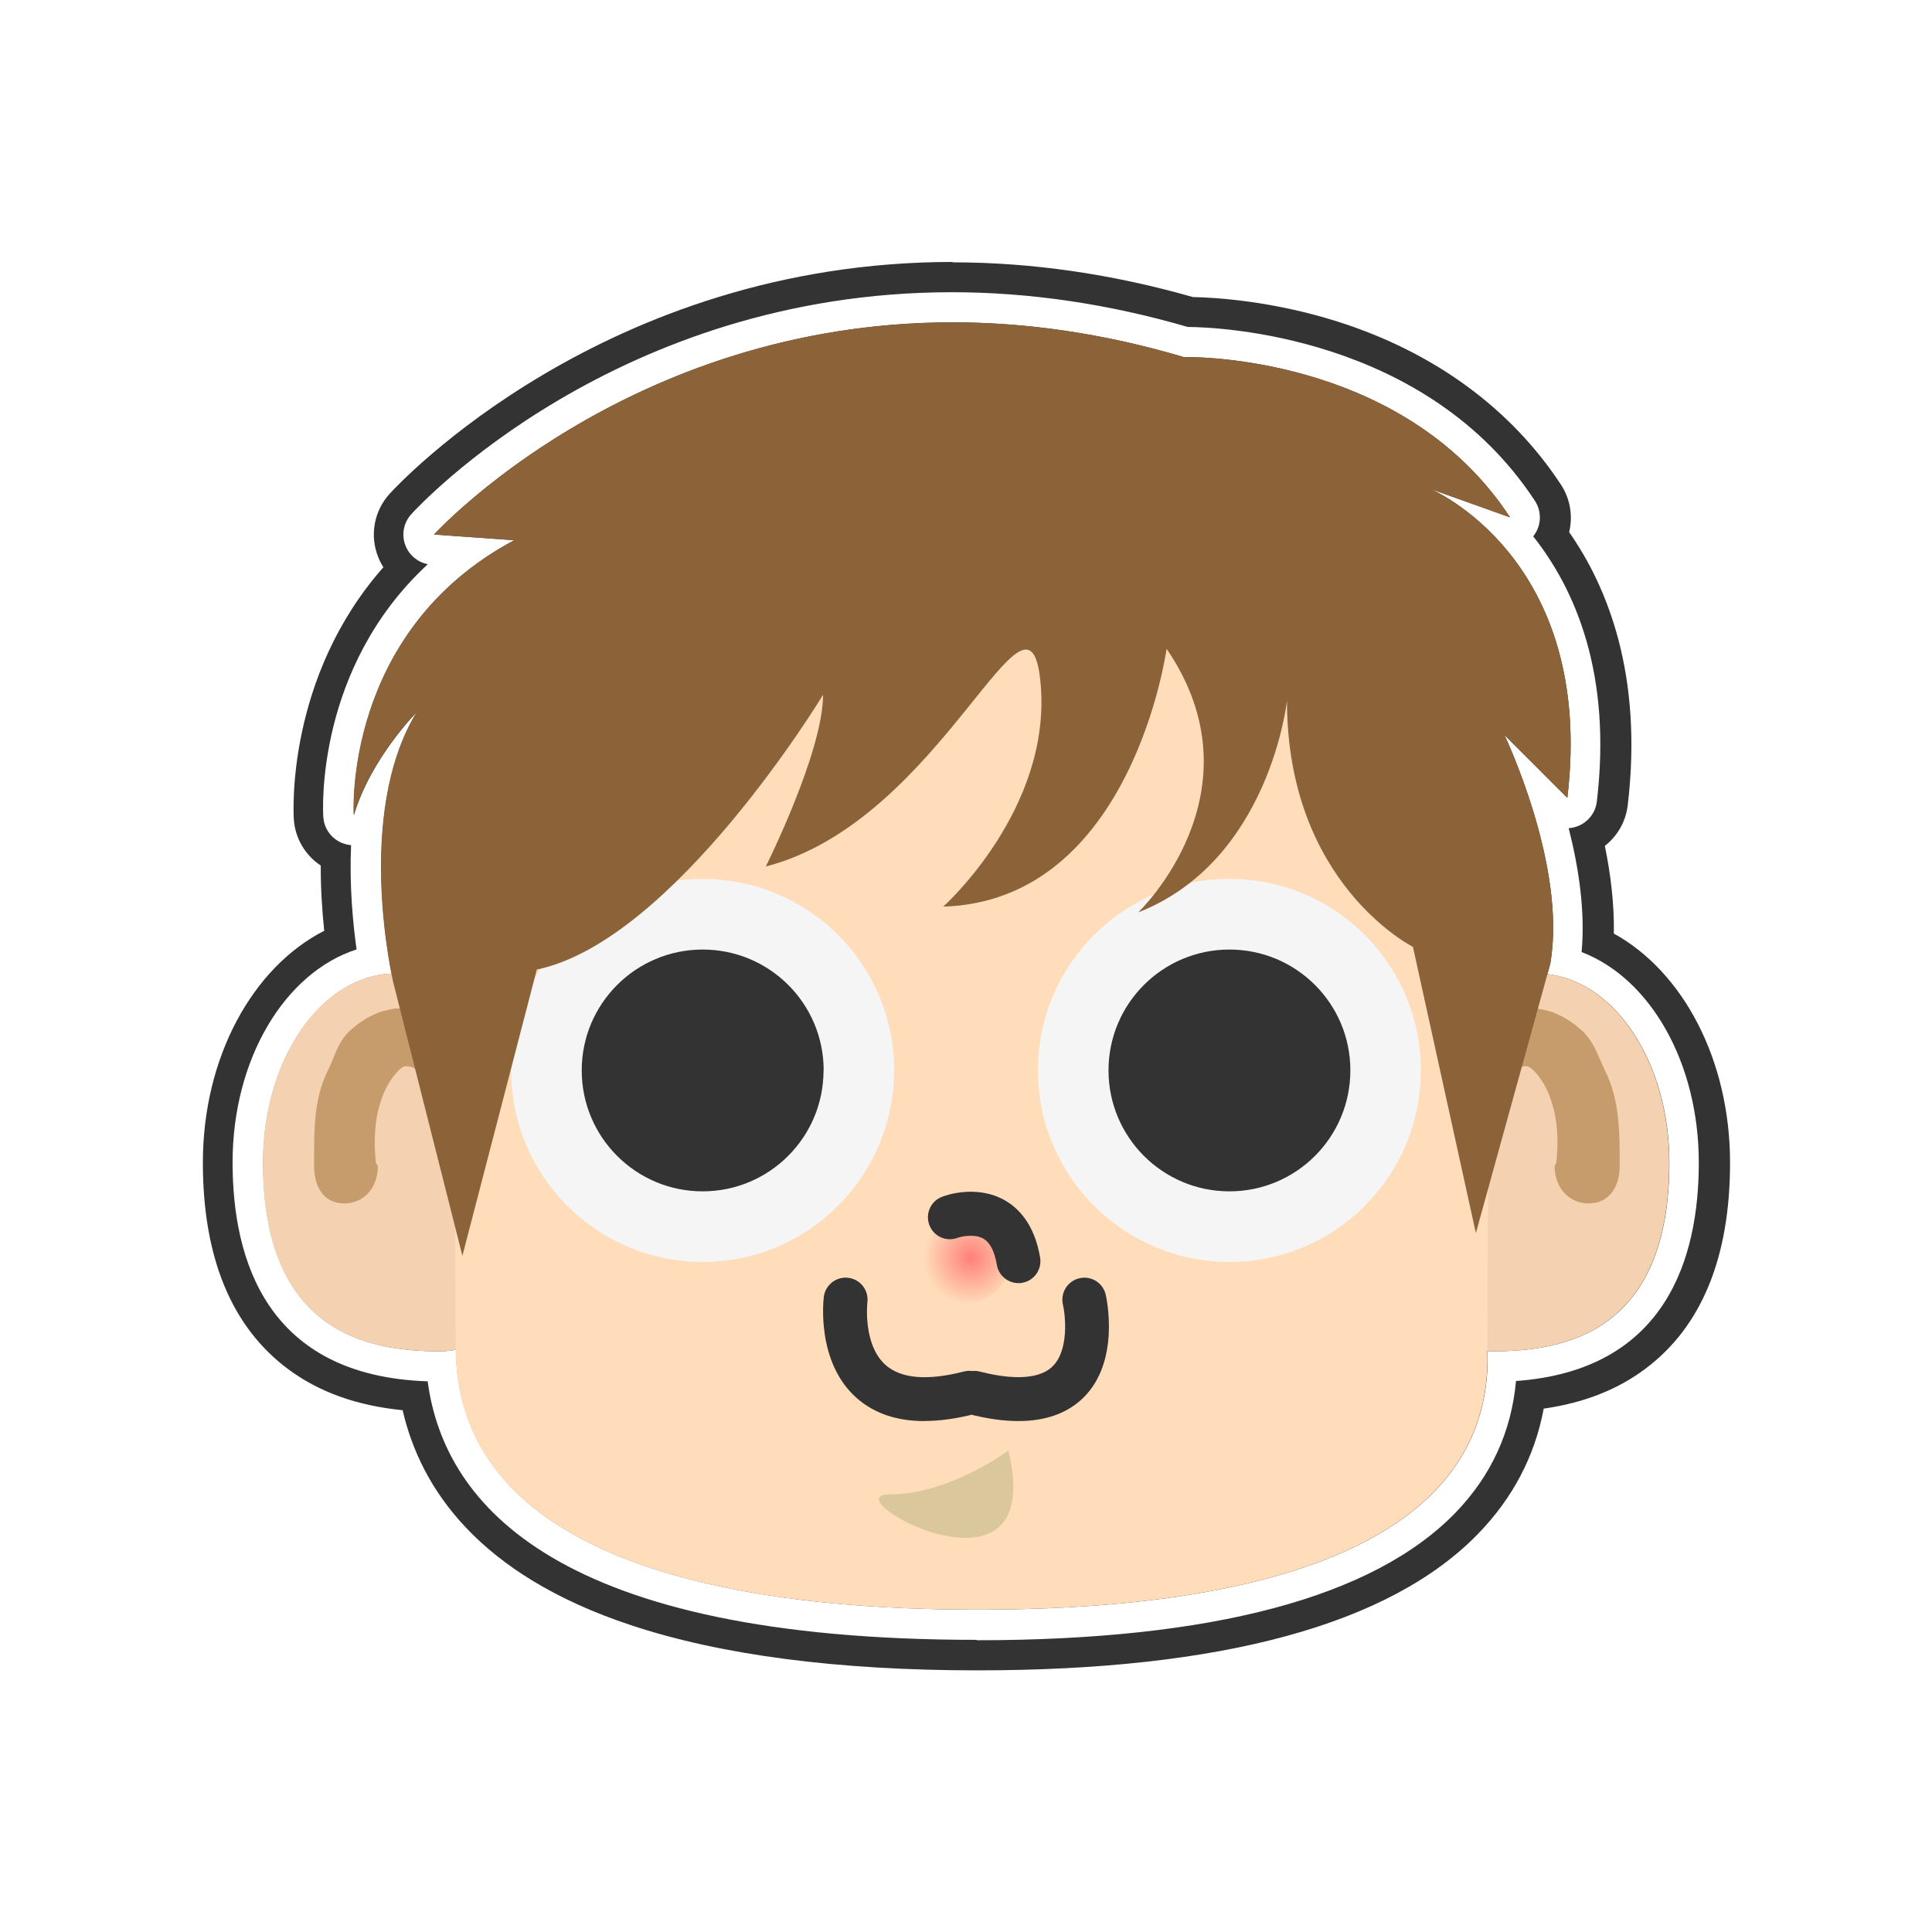
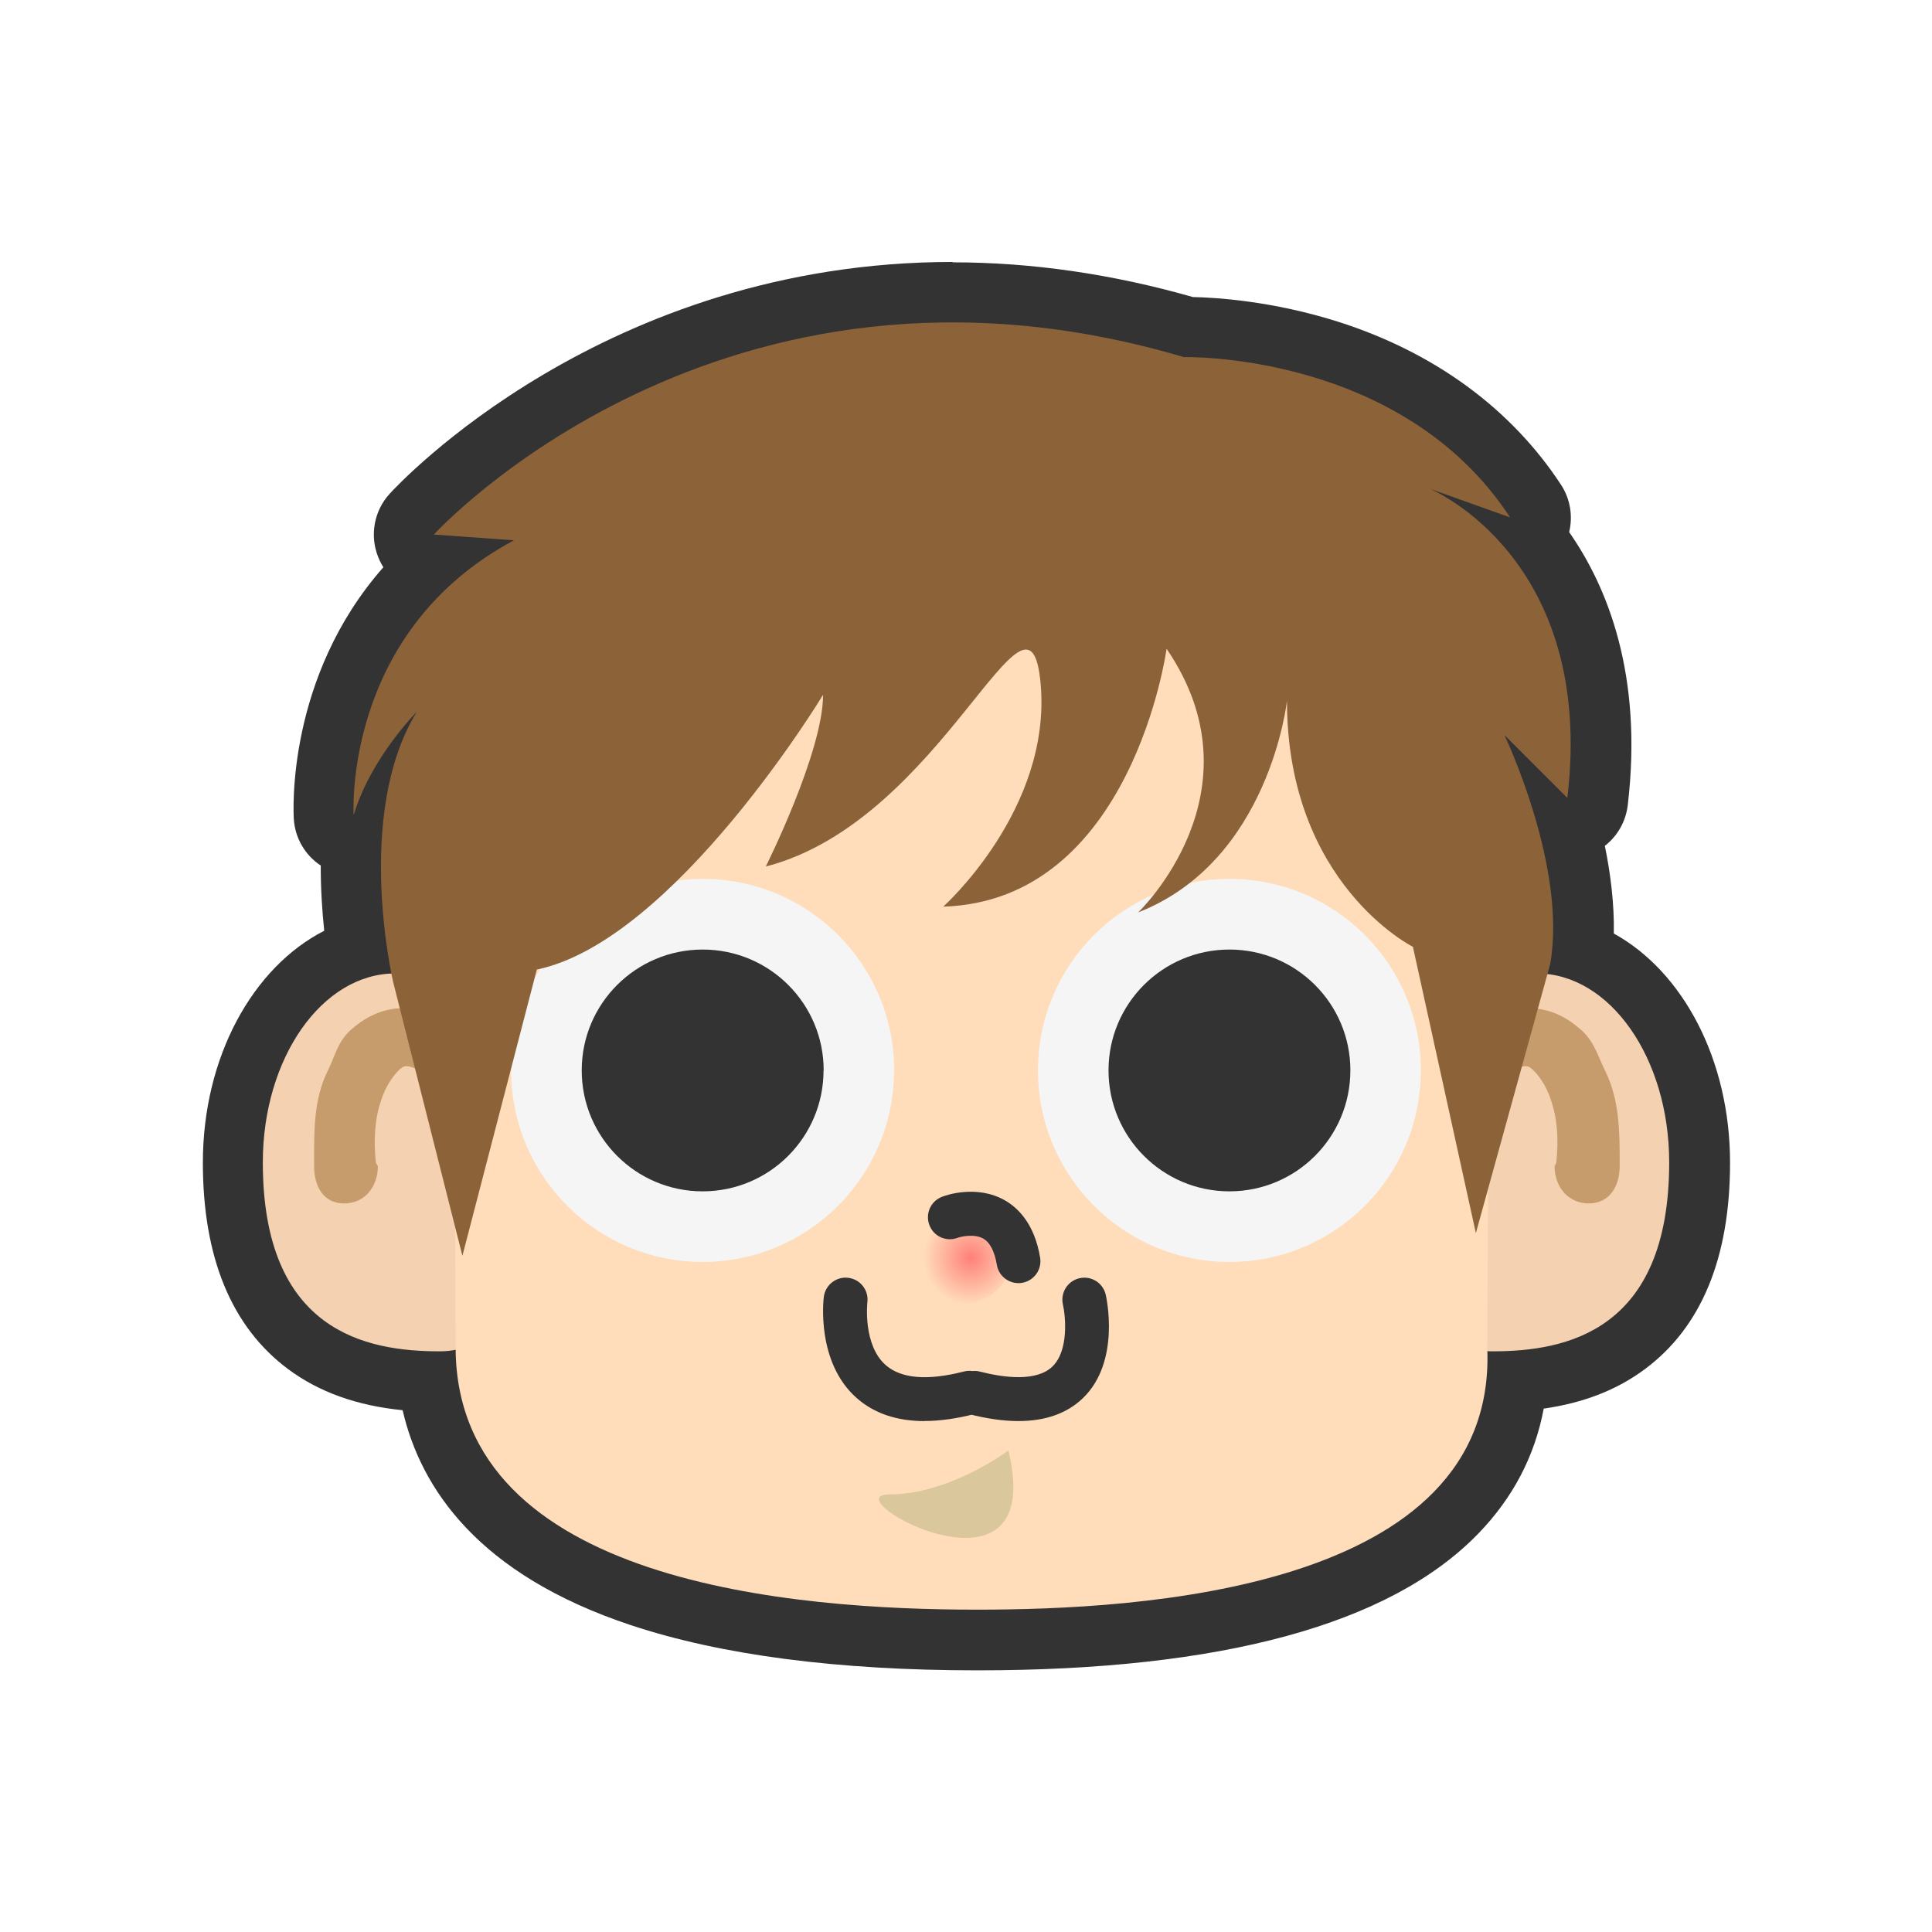
- <svg xmlns="http://www.w3.org/2000/svg" width="256" height="256" viewBox="0 0 256 256">
-   <path d="M129.452 217.288c-55.37 0-70.596-17.755-72.783-34.255-21.32-.714-25.85-16.075-25.85-29.01 0-13.726 6.93-25.154 16.43-28.22-.5-3.555-.96-8.492-.73-13.822-.05 0-.1 0-.14-.01-1.93-.22-3.42-1.79-3.54-3.72-.06-.93-1.02-19.76 13.85-33.49-1.33-.26-2.44-1.17-2.95-2.44-.57-1.42-.28-3.04.75-4.18 1.09-1.2 27.25-29.42 71.65-29.42 10.25 0 20.76 1.55 31.24 4.6 4.08.03 31.62 1.09 46.01 23.05.94 1.44.86 3.32-.21 4.67l-.02.03c5.54 6.99 10.45 18.16 8.43 35.14-.18 1.52-1.22 2.81-2.67 3.31-.35.12-.7.19-1.06.22 1.3 5.11 2.22 10.96 1.71 16.41 9.09 3.48 15.53 14.63 15.53 27.91 0 12.6-4.31 27.5-24.22 28.93-.61 6.73-3.31 12.6-8.05 17.48-10.87 11.19-32.22 16.87-63.46 16.87zM126.175 42.71c9.412 0 19.668 1.34 30.672 4.6 0 0 .12-.002.35-.002 3.32 0 29.407.666 42.89 21.244l-10.616-3.794s22 9.1 18.21 40.958l-8.34-8.34s8.35 17.444 6.07 30.342l-.37 1.354c9.05 1.015 16.16 11.795 16.16 24.95 0 22.437-13.71 25.036-23.41 25.036-.23 0-.46-.013-.68-.025.92 31.84-46.6 34.255-67.62 34.255-23.97 0-68.73-3.387-69.07-34.44-.67.134-1.38.21-2.14.21-9.69 0-23.41-2.6-23.41-25.035 0-13.574 7.58-24.62 17.03-25.017-.92-4.685-3.87-22.85 3.35-34.664 0 0-6.07 6.067-8.35 13.652 0 0-1.51-24.277 21.25-36.41l-10.62-.76s25.55-28.116 68.7-28.113m0-8c-46.16 0-73.48 29.48-74.62 30.74-2.06 2.27-2.64 5.51-1.5 8.36.19.48.42.93.69 1.35-12.85 14.56-11.93 32.41-11.87 33.35.16 2.58 1.53 4.83 3.57 6.18-.01 3.11.19 6.04.46 8.64-9.48 4.84-16.08 16.74-16.08 30.73 0 12.57 3.8 21.77 11.29 27.35 4.09 3.04 9.09 4.84 15.18 5.45 2.39 10.37 10.05 21.78 30.24 28.48 11.95 3.97 27.4 5.99 45.92 5.99 32.36 0 54.67-6.08 66.33-18.08 4.62-4.75 7.53-10.31 8.71-16.6 5.3-.76 9.72-2.49 13.4-5.23 7.5-5.57 11.29-14.78 11.29-27.35 0-13.64-6.24-25.33-15.4-30.37.07-3.92-.43-7.9-1.19-11.62 1.66-1.29 2.77-3.21 3.03-5.36 2.06-17.34-2.73-29.02-7.76-36.21.51-2.11.16-4.39-1.08-6.28-6.62-10.1-16.83-17.56-29.54-21.6-8.67-2.75-16.2-3.21-19.24-3.27-10.67-3.05-21.37-4.6-31.83-4.6z" fill="#333" />
-   <path fill="#F4D1B0" d="M186.063 154.022c0 13.83 2.008 25.036 11.7 25.036 9.7 0 23.413-2.6 23.413-25.036 0-13.825-7.857-25.036-17.553-25.036-9.696 0-17.56 11.21-17.56 25.036z" />
-   <path fill="#C69C6D" d="M188.972 153.93c.04-3.876.84-8.29 2.738-12.04.96-1.907 2.184-3.76 3.904-5.367 1.71-1.57 4.152-2.92 6.988-2.954 1.072.1.852 0 1.86.22.814.16 1.515.41 2.054.68 1.195.52 2.17 1.28 3.066 2.05 1.72 1.6 2.15 3.46 3.106 5.36 1.9 3.84 1.93 7.99 1.93 12.13v.48c0 2.71-1.34 4.94-4.053 4.97-2.715.03-4.54-2.14-4.574-4.86 0-.2.22-.41.23-.6.31-2.73.18-5.71-.71-8.22-.82-2.61-2.47-4.26-2.95-4.43-.29-.15-1.06-.13-2.03.53-.95.66-1.91 1.74-2.72 3.01-1.66 2.64-2.64 5.62-3.02 9.2l-.01.14c-.17 1.59-1.59 2.75-3.19 2.58-1.49-.16-2.6-1.45-2.59-2.92z" />
-   <path fill="#F4D1B0" d="M69.935 154.022c0 13.83-2.004 25.036-11.7 25.036s-23.41-2.6-23.41-25.036c0-13.825 7.854-25.036 17.552-25.036s17.558 11.21 17.558 25.036z" />
-   <path fill="#C69C6D" d="M67.026 153.93c-.04-3.876-.84-8.29-2.736-12.04-.963-1.907-2.184-3.76-3.902-5.367-1.71-1.57-4.154-2.92-6.988-2.954-1.076.1-.852 0-1.863.22-.813.16-1.512.41-2.05.68-1.2.52-2.173 1.28-3.067 2.05-1.725 1.6-2.03 3.46-2.992 5.36-1.89 3.84-1.808 7.99-1.808 12.13v.48c0 2.71 1.216 4.94 3.93 4.97 2.724.03 4.484-2.14 4.52-4.86 0-.2-.25-.41-.268-.6-.297-2.73-.18-5.71.708-8.22.828-2.61 2.467-4.26 2.946-4.43.29-.15 1.048-.13 2.025.53.95.66 1.91 1.74 2.72 3.01 1.67 2.64 2.65 5.62 3.02 9.2l.02.14c.17 1.59 1.6 2.75 3.19 2.58 1.5-.16 2.61-1.45 2.61-2.92z" />
-   <path fill="#fdb" d="M197.077 178.746c1.217 32.115-46.533 34.542-67.625 34.542-23.996 0-68.832-3.393-69.078-34.542 0-49.196-5.09-101.437 68.355-101.437 74.16 0 68.34 52.24 68.34 101.43z" />
-   <path fill="#F5F5F5" d="M118.464 141.83c0 14.012-11.338 25.385-25.363 25.385-14.01 0-25.37-11.373-25.37-25.386 0-14.01 11.36-25.37 25.38-25.37 14.03 0 25.37 11.36 25.37 25.37z" />
-   <path fill="#333" d="M109.124 141.83c0 8.86-7.174 16.03-16.023 16.03-8.84 0-16.02-7.17-16.02-16.03 0-8.853 7.19-16.01 16.03-16.01 8.85 0 16.03 7.158 16.03 16.01z" />
-   <path fill="#F5F5F5" d="M188.272 141.83c0 14.012-11.34 25.385-25.367 25.385-14.014 0-25.37-11.373-25.37-25.386 0-14.01 11.356-25.37 25.37-25.37 14.028 0 25.367 11.36 25.367 25.37z" />
-   <path fill="#333" d="M178.93 141.83c0 8.86-7.173 16.03-16.024 16.03-8.84 0-16.023-7.17-16.023-16.03 0-8.853 7.184-16.01 16.023-16.01 8.85 0 16.025 7.158 16.025 16.01z" />
-   <path fill="#8C6239" d="M154.573 85.993s-4.553 33.38-29.586 34.14c0 0 14.414-12.896 12.898-29.585-1.518-16.69-12.898 18.205-36.414 24.272 0 0 7.59-15.175 7.59-22.755 0 0-19.72 32.62-37.93 36.405l-9.86 37.932-9.17-36.254s-5.24-22.154 3.11-35.807c0 0-6.07 6.07-8.35 13.66 0 0-1.51-24.27 21.25-36.41l-10.62-.76s37.93-41.72 99.37-23.51c0 0 28.83-.76 43.24 21.24l-10.62-3.79s22 9.1 18.2 40.96l-8.34-8.34s8.35 17.45 6.07 30.35l-9.85 35.65-8.34-37.93s-16.69-8.35-16.69-32.62c0 0-2.28 21.24-19.72 28.06.01.01 16.7-15.92 3.8-34.89z" />
-   <path fill="#333" d="M122.506 188.302c-3.682 0-6.693-1.026-9.004-3.067-5.377-4.755-4.385-13.05-4.342-13.4.205-1.596 1.684-2.728 3.256-2.516 1.59.2 2.715 1.65 2.516 3.24-.004.05-.63 5.63 2.436 8.33 2.05 1.79 5.525 2.08 10.324.85 1.568-.42 3.14.55 3.533 2.1.398 1.55-.545 3.13-2.102 3.53-2.396.61-4.605.92-6.617.92zm12.444-.004c-1.956 0-4.142-.302-6.53-.914-1.56-.398-2.498-1.978-2.105-3.534.398-1.563 1.994-2.506 3.535-2.104 3.223.82 7.5 1.365 9.61-.684 2.18-2.12 1.733-6.645 1.382-8.207-.352-1.56.62-3.12 2.182-3.48 1.576-.365 3.117.607 3.488 2.162.08.36 1.988 8.813-2.963 13.67-2.11 2.056-4.98 3.09-8.6 3.09z" />
-   <path fill="#DBC79C" d="M133.617 192.2s-7.752 5.817-15.752 5.817 21.082 16.242 15.752-5.817z" />
-   <radialGradient id="a" cx="-8856.891" cy="-2269.713" r="29.997" gradientTransform="matrix(.21 0 0 .21 1988.572 643.294)" gradientUnits="userSpaceOnUse">
-     <stop offset="0" stop-color="#FF585D" />
-     <stop offset="1" stop-color="#FF585D" stop-opacity="0" />
+ <svg xmlns="http://www.w3.org/2000/svg" version="1.1" id="Layer_1" x="0px" y="0px" width="256px" height="256px" viewBox="0 0 256 256" enable-background="new 0 0 256 256" xml:space="preserve">
+   <path fill="#333333" d="M129.452,217.288c-55.37,0-70.596-17.755-72.783-34.255c-21.32-0.715-25.85-16.075-25.85-29.01  c0-13.727,6.93-25.154,16.43-28.221c-0.5-3.555-0.96-8.492-0.73-13.822c-0.05,0-0.1,0-0.14-0.01c-1.93-0.22-3.42-1.79-3.54-3.72  c-0.06-0.93-1.02-19.76,13.85-33.49c-1.33-0.26-2.44-1.17-2.95-2.44c-0.57-1.42-0.28-3.04,0.75-4.18  c1.09-1.2,27.25-29.42,71.65-29.42c10.25,0,20.759,1.55,31.24,4.6c4.08,0.03,31.62,1.09,46.01,23.05c0.94,1.44,0.86,3.32-0.209,4.67  l-0.021,0.03c5.54,6.99,10.45,18.16,8.43,35.14c-0.18,1.52-1.22,2.81-2.67,3.31c-0.351,0.12-0.7,0.19-1.06,0.22  c1.3,5.11,2.22,10.96,1.709,16.41c9.091,3.48,15.531,14.63,15.531,27.91c0,12.601-4.311,27.5-24.221,28.931  c-0.609,6.729-3.311,12.6-8.05,17.479c-10.87,11.19-32.22,16.87-63.46,16.87L129.452,217.288z" />
+   <path fill="#333333" d="M126.175,42.71c9.412,0,19.668,1.34,30.673,4.6c0,0,0.119-0.002,0.35-0.002  c3.32,0,29.406,0.666,42.89,21.244l-10.616-3.794c0,0,22,9.1,18.211,40.958l-8.341-8.34c0,0,8.351,17.444,6.07,30.342l-0.37,1.354  c9.05,1.015,16.16,11.795,16.16,24.949c0,22.438-13.71,25.037-23.41,25.037c-0.23,0-0.46-0.014-0.68-0.025  c0.92,31.84-46.6,34.255-67.62,34.255c-23.97,0-68.73-3.388-69.07-34.44c-0.67,0.135-1.38,0.211-2.14,0.211  c-9.69,0-23.41-2.601-23.41-25.035c0-13.574,7.58-24.621,17.03-25.018c-0.92-4.685-3.87-22.85,3.35-34.664  c0,0-6.07,6.067-8.35,13.652c0,0-1.51-24.277,21.25-36.41l-10.62-0.76c0,0,25.55-28.116,68.7-28.113" />
+   <path fill="#333333" d="M126.231,34.711c-46.16,0-73.48,29.48-74.62,30.74c-2.06,2.27-2.64,5.51-1.5,8.36  c0.19,0.48,0.42,0.93,0.69,1.35c-12.85,14.56-11.93,32.41-11.87,33.35c0.16,2.58,1.53,4.83,3.57,6.18  c-0.01,3.11,0.19,6.04,0.46,8.64c-9.48,4.84-16.08,16.74-16.08,30.729c0,12.57,3.8,21.771,11.29,27.351  c4.09,3.04,9.09,4.84,15.18,5.45c2.39,10.369,10.05,21.779,30.24,28.479c11.95,3.97,27.4,5.99,45.921,5.99  c32.359,0,54.67-6.08,66.329-18.08c4.62-4.75,7.53-10.31,8.71-16.601c5.301-0.76,9.721-2.489,13.4-5.229  c7.5-5.569,11.29-14.78,11.29-27.351c0-13.639-6.24-25.329-15.4-30.369c0.07-3.92-0.43-7.9-1.19-11.62  c1.66-1.29,2.771-3.21,3.031-5.36c2.06-17.34-2.73-29.02-7.761-36.21c0.511-2.11,0.16-4.39-1.08-6.28  c-6.62-10.1-16.829-17.56-29.54-21.6c-8.67-2.75-16.199-3.21-19.24-3.27c-10.67-3.05-21.369-4.6-31.83-4.6V34.711z" />
+   <path fill="#F4D1B0" d="M186.063,154.021c0,13.83,2.008,25.037,11.701,25.037c9.699,0,23.412-2.601,23.412-25.037  c0-13.824-7.857-25.035-17.553-25.035C193.927,128.986,186.063,140.196,186.063,154.021z" />
+   <path fill="#C69C6D" d="M188.973,153.93c0.039-3.876,0.84-8.289,2.737-12.039c0.96-1.908,2.185-3.761,3.904-5.367  c1.71-1.57,4.151-2.92,6.987-2.955c1.072,0.101,0.853,0,1.86,0.221c0.813,0.16,1.515,0.41,2.054,0.68  c1.195,0.521,2.17,1.28,3.066,2.051c1.721,1.6,2.15,3.459,3.105,5.359c1.9,3.84,1.931,7.99,1.931,12.13v0.48  c0,2.71-1.341,4.94-4.054,4.97c-2.715,0.03-4.539-2.141-4.573-4.859c0-0.201,0.22-0.41,0.229-0.601  c0.311-2.729,0.18-5.71-0.709-8.22c-0.82-2.61-2.471-4.26-2.951-4.43c-0.289-0.15-1.06-0.131-2.029,0.529  c-0.95,0.66-1.91,1.74-2.721,3.01c-1.66,2.641-2.64,5.62-3.02,9.2l-0.01,0.14c-0.17,1.59-1.59,2.75-3.19,2.58  c-1.489-0.16-2.6-1.449-2.59-2.92L188.973,153.93z" />
+   <path fill="#F4D1B0" d="M69.935,154.021c0,13.83-2.004,25.037-11.7,25.037c-9.696,0-23.41-2.601-23.41-25.037  c0-13.824,7.854-25.035,17.552-25.035C62.075,128.986,69.935,140.196,69.935,154.021z" />
+   <path fill="#C69C6D" d="M67.026,153.93c-0.04-3.876-0.84-8.289-2.736-12.039c-0.963-1.908-2.184-3.761-3.902-5.367  c-1.71-1.57-4.154-2.92-6.988-2.955c-1.076,0.101-0.852,0-1.863,0.221c-0.813,0.16-1.512,0.41-2.05,0.68  c-1.2,0.521-2.173,1.28-3.067,2.051c-1.725,1.6-2.03,3.459-2.992,5.359c-1.89,3.84-1.808,7.99-1.808,12.13v0.48  c0,2.71,1.216,4.94,3.93,4.97c2.724,0.03,4.484-2.141,4.52-4.859c0-0.201-0.25-0.41-0.268-0.601c-0.297-2.729-0.18-5.71,0.708-8.22  c0.828-2.61,2.467-4.26,2.946-4.43c0.29-0.15,1.048-0.131,2.025,0.529c0.95,0.66,1.91,1.74,2.72,3.01c1.67,2.641,2.65,5.62,3.02,9.2  l0.02,0.14c0.17,1.59,1.6,2.75,3.19,2.58c1.5-0.16,2.61-1.449,2.61-2.92L67.026,153.93z" />
+   <path fill="#FFDDBB" d="M197.077,178.746c1.217,32.115-46.533,34.542-67.625,34.542c-23.996,0-68.832-3.394-69.078-34.542  c0-49.196-5.09-101.437,68.354-101.437c74.16,0,68.34,52.24,68.34,101.43L197.077,178.746z" />
+   <path fill="#F5F5F5" d="M118.464,141.83c0,14.012-11.338,25.385-25.363,25.385c-14.01,0-25.37-11.373-25.37-25.386  c0-14.01,11.36-25.37,25.38-25.37c14.03,0,25.37,11.36,25.37,25.37L118.464,141.83z" />
+   <path fill="#333333" d="M109.124,141.83c0,8.859-7.174,16.029-16.023,16.029c-8.84,0-16.02-7.17-16.02-16.029  c0-8.854,7.19-16.01,16.03-16.01c8.85,0,16.03,7.159,16.03,16.01H109.124z" />
+   <path fill="#F5F5F5" d="M188.271,141.83c0,14.012-11.34,25.385-25.367,25.385c-14.014,0-25.369-11.373-25.369-25.386  c0-14.01,11.355-25.37,25.369-25.37C176.934,116.459,188.271,127.819,188.271,141.83L188.271,141.83z" />
+   <path fill="#333333" d="M178.93,141.83c0,8.859-7.173,16.029-16.023,16.029c-8.84,0-16.023-7.17-16.023-16.029  c0-8.854,7.184-16.01,16.023-16.01c8.85,0,16.025,7.159,16.025,16.01H178.93z" />
+   <path fill="#8C6239" d="M154.573,85.993c0,0-4.554,33.38-29.586,34.14c0,0,14.414-12.896,12.898-29.585  c-1.518-16.69-12.898,18.205-36.414,24.272c0,0,7.59-15.175,7.59-22.755c0,0-19.72,32.62-37.93,36.405l-9.86,37.933l-9.17-36.254  c0,0-5.24-22.154,3.11-35.808c0,0-6.07,6.07-8.35,13.66c0,0-1.51-24.27,21.25-36.41l-10.62-0.76c0,0,37.93-41.72,99.37-23.51  c0,0,28.83-0.76,43.24,21.24l-10.621-3.79c0,0,22,9.1,18.201,40.96l-8.341-8.34c0,0,8.351,17.45,6.07,30.35l-9.851,35.649  l-8.34-37.93c0,0-16.689-8.35-16.689-32.62c0,0-2.28,21.24-19.721,28.06c0.01,0.01,16.701-15.92,3.801-34.89L154.573,85.993z" />
+   <path fill="#333333" d="M122.506,188.302c-3.682,0-6.693-1.026-9.004-3.067c-5.377-4.754-4.385-13.049-4.342-13.399  c0.205-1.596,1.684-2.728,3.256-2.517c1.59,0.201,2.715,1.65,2.516,3.24c-0.004,0.051-0.63,5.631,2.436,8.33  c2.05,1.791,5.525,2.08,10.324,0.851c1.568-0.421,3.14,0.55,3.533,2.1c0.398,1.55-0.545,3.13-2.102,3.53  c-2.396,0.609-4.605,0.92-6.617,0.92V188.302z M134.95,188.298c-1.956,0-4.142-0.302-6.53-0.914  c-1.56-0.397-2.498-1.978-2.105-3.534c0.398-1.563,1.994-2.506,3.535-2.104c3.224,0.82,7.5,1.365,9.61-0.684  c2.181-2.121,1.733-6.646,1.382-8.207c-0.352-1.561,0.62-3.121,2.182-3.48c1.576-0.365,3.117,0.607,3.488,2.162  c0.08,0.359,1.988,8.813-2.963,13.67C141.439,187.264,138.568,188.297,134.95,188.298L134.95,188.298z" />
+   <path fill="#DBC79C" d="M133.617,192.2c0,0-7.752,5.817-15.752,5.817S138.947,214.259,133.617,192.2z" />
+   <radialGradient id="SVGID_1_" cx="-8189.152" cy="1520.404" r="29.997" gradientTransform="matrix(0.21 0 0 -0.21 1848.348 485.9384)" gradientUnits="userSpaceOnUse">
+     <stop offset="0" style="stop-color:#FF585D" />
+     <stop offset="1" style="stop-color:#FF585D;stop-opacity:0" />
  </radialGradient>
-   <circle opacity=".7" fill="url(#a)" cx="127.74" cy="166.428" r="6.303" />
-   <path fill="#333" d="M134.945 170.02c-1.39 0-2.625-1.005-2.86-2.43-.304-1.79-.903-2.96-1.802-3.472-1.2-.68-3.002-.248-3.385-.106-1.502.57-3.182-.17-3.75-1.682-.572-1.498.174-3.182 1.68-3.75.463-.188 4.59-1.665 8.352.486 1.705.983 3.898 3.093 4.64 7.57.267 1.583-.804 3.084-2.39 3.345-.16.04-.325.04-.485.04z" />
+   <circle opacity="0.7" fill="url(#SVGID_1_)" enable-background="new    " cx="127.74" cy="166.428" r="6.303" />
+   <path fill="#333333" d="M134.945,170.02c-1.391,0-2.625-1.004-2.86-2.43c-0.304-1.79-0.903-2.96-1.802-3.472  c-1.2-0.681-3.002-0.248-3.385-0.106c-1.502,0.57-3.182-0.17-3.75-1.682c-0.572-1.498,0.174-3.182,1.68-3.75  c0.463-0.188,4.59-1.665,8.352,0.486c1.705,0.982,3.898,3.093,4.641,7.569c0.267,1.583-0.805,3.084-2.391,3.345  c-0.16,0.041-0.324,0.041-0.484,0.041V170.02z" />
</svg>
